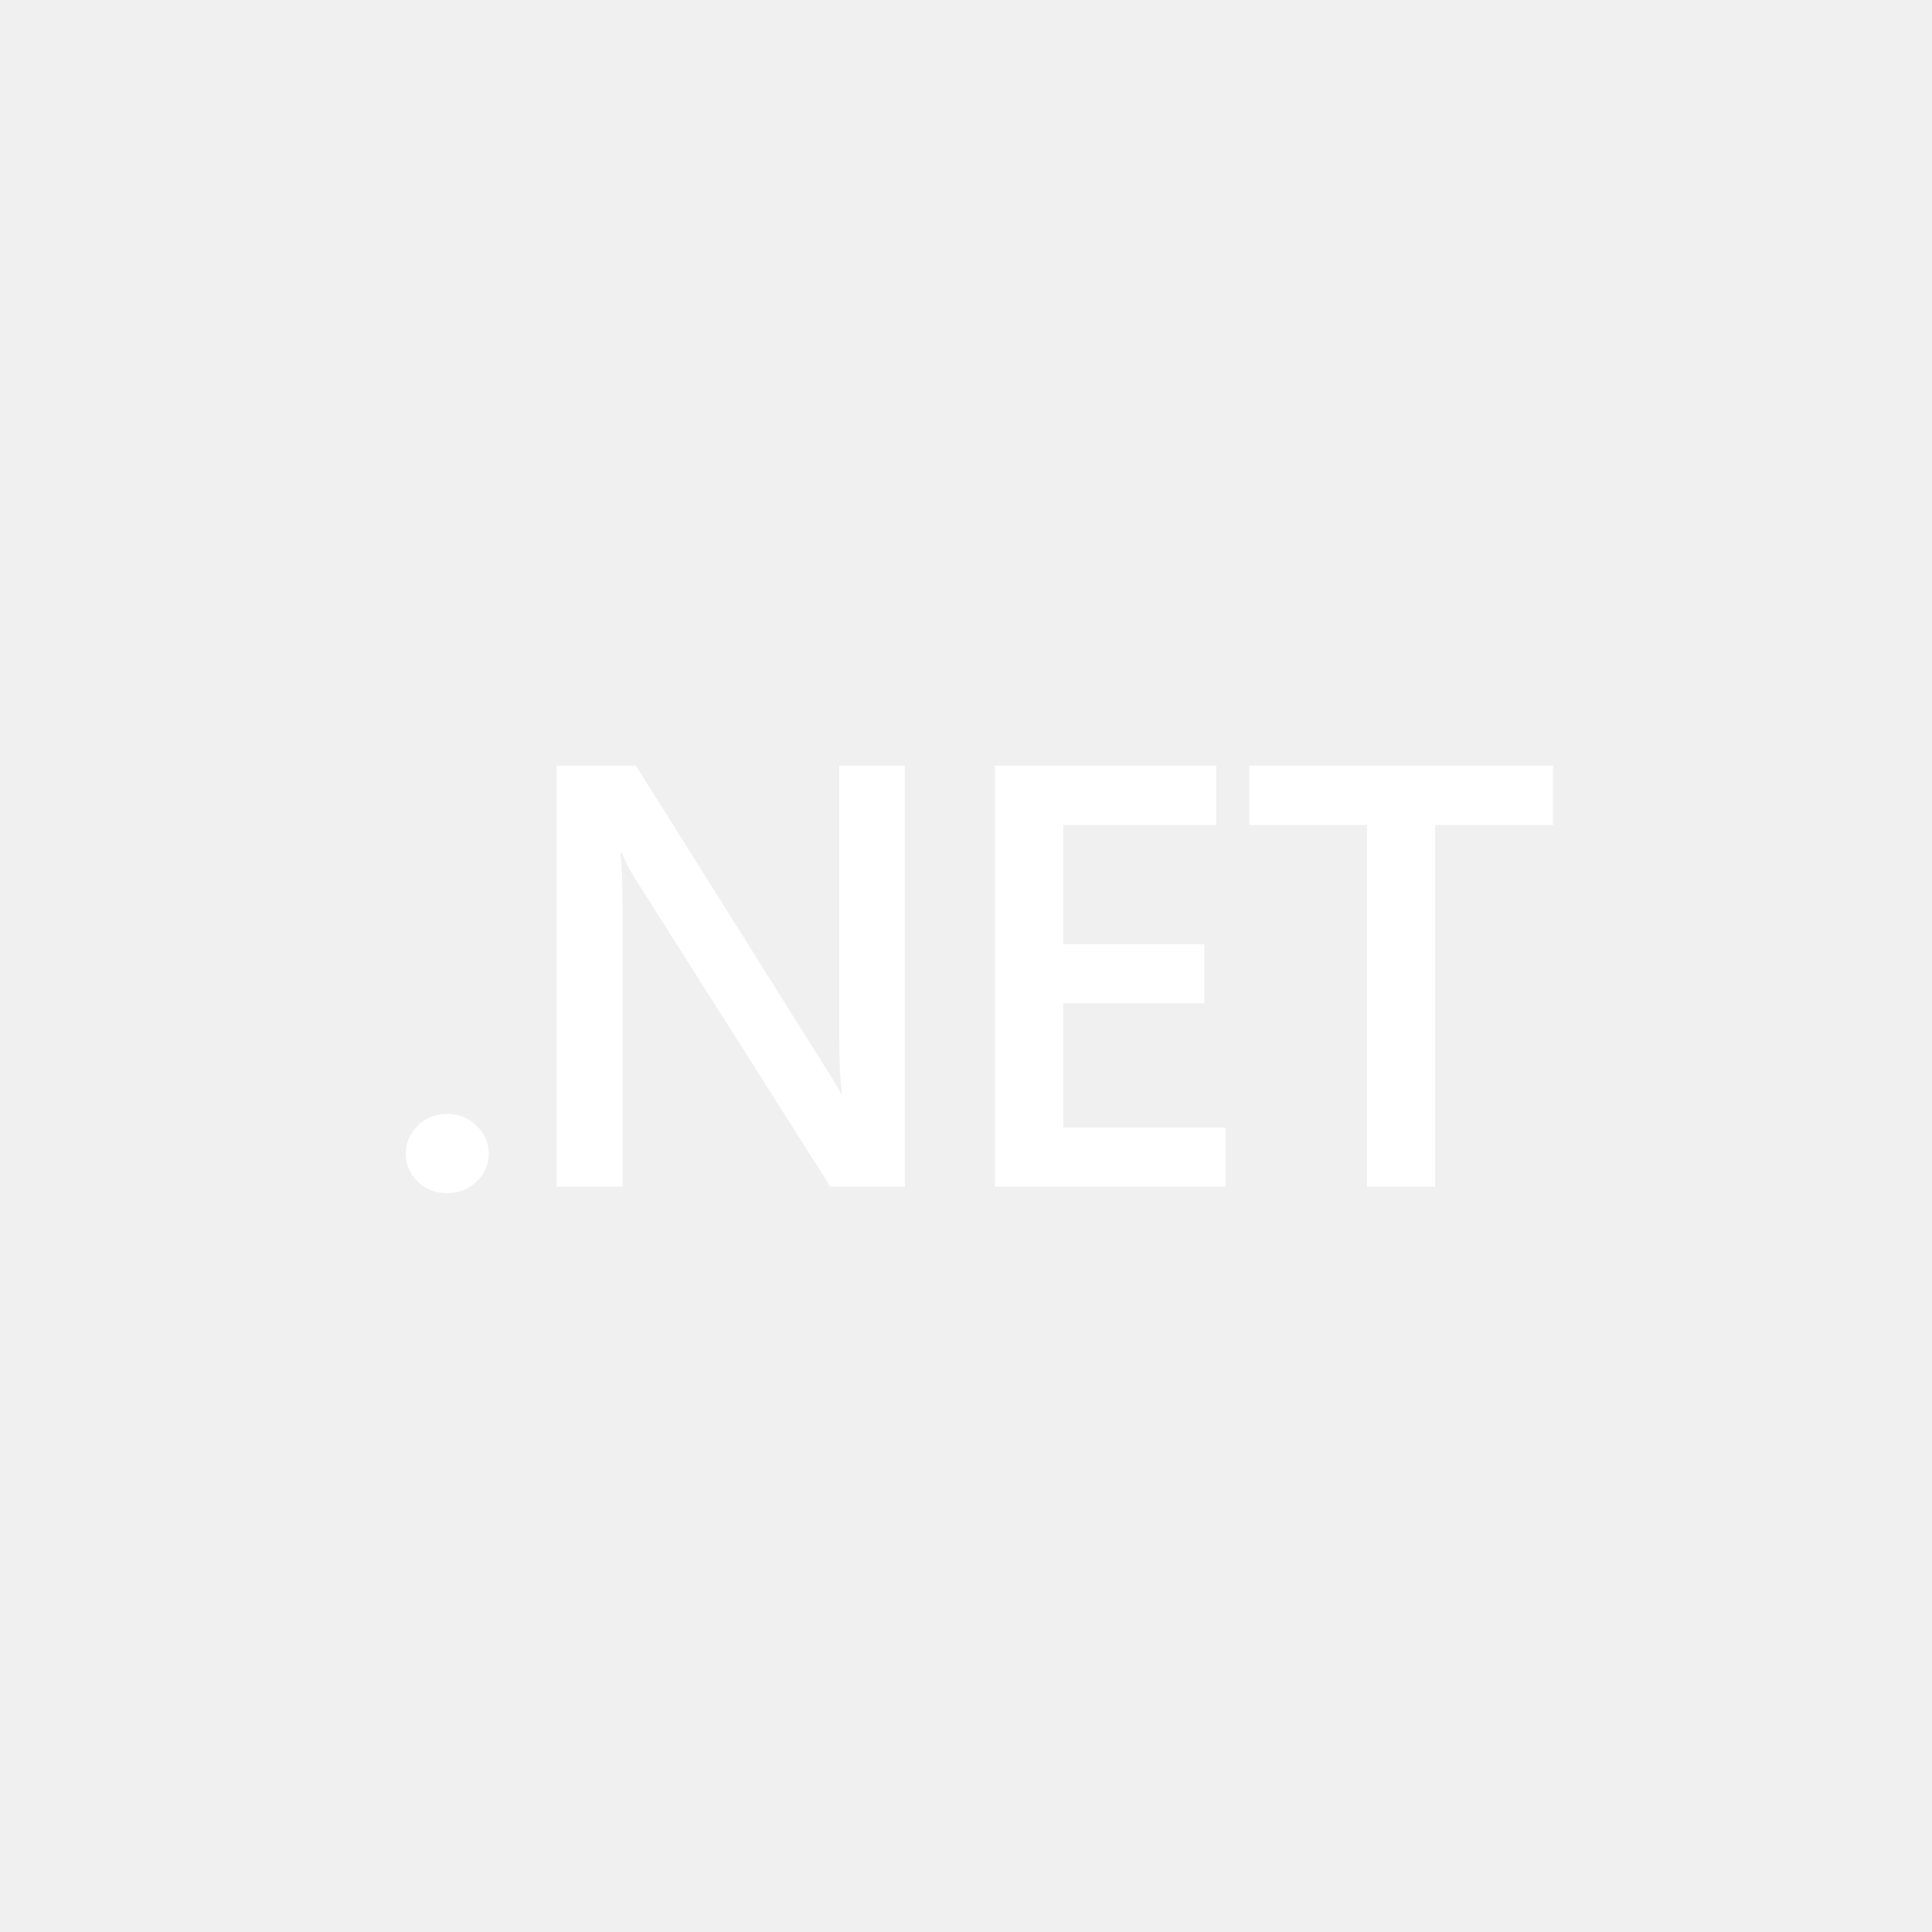
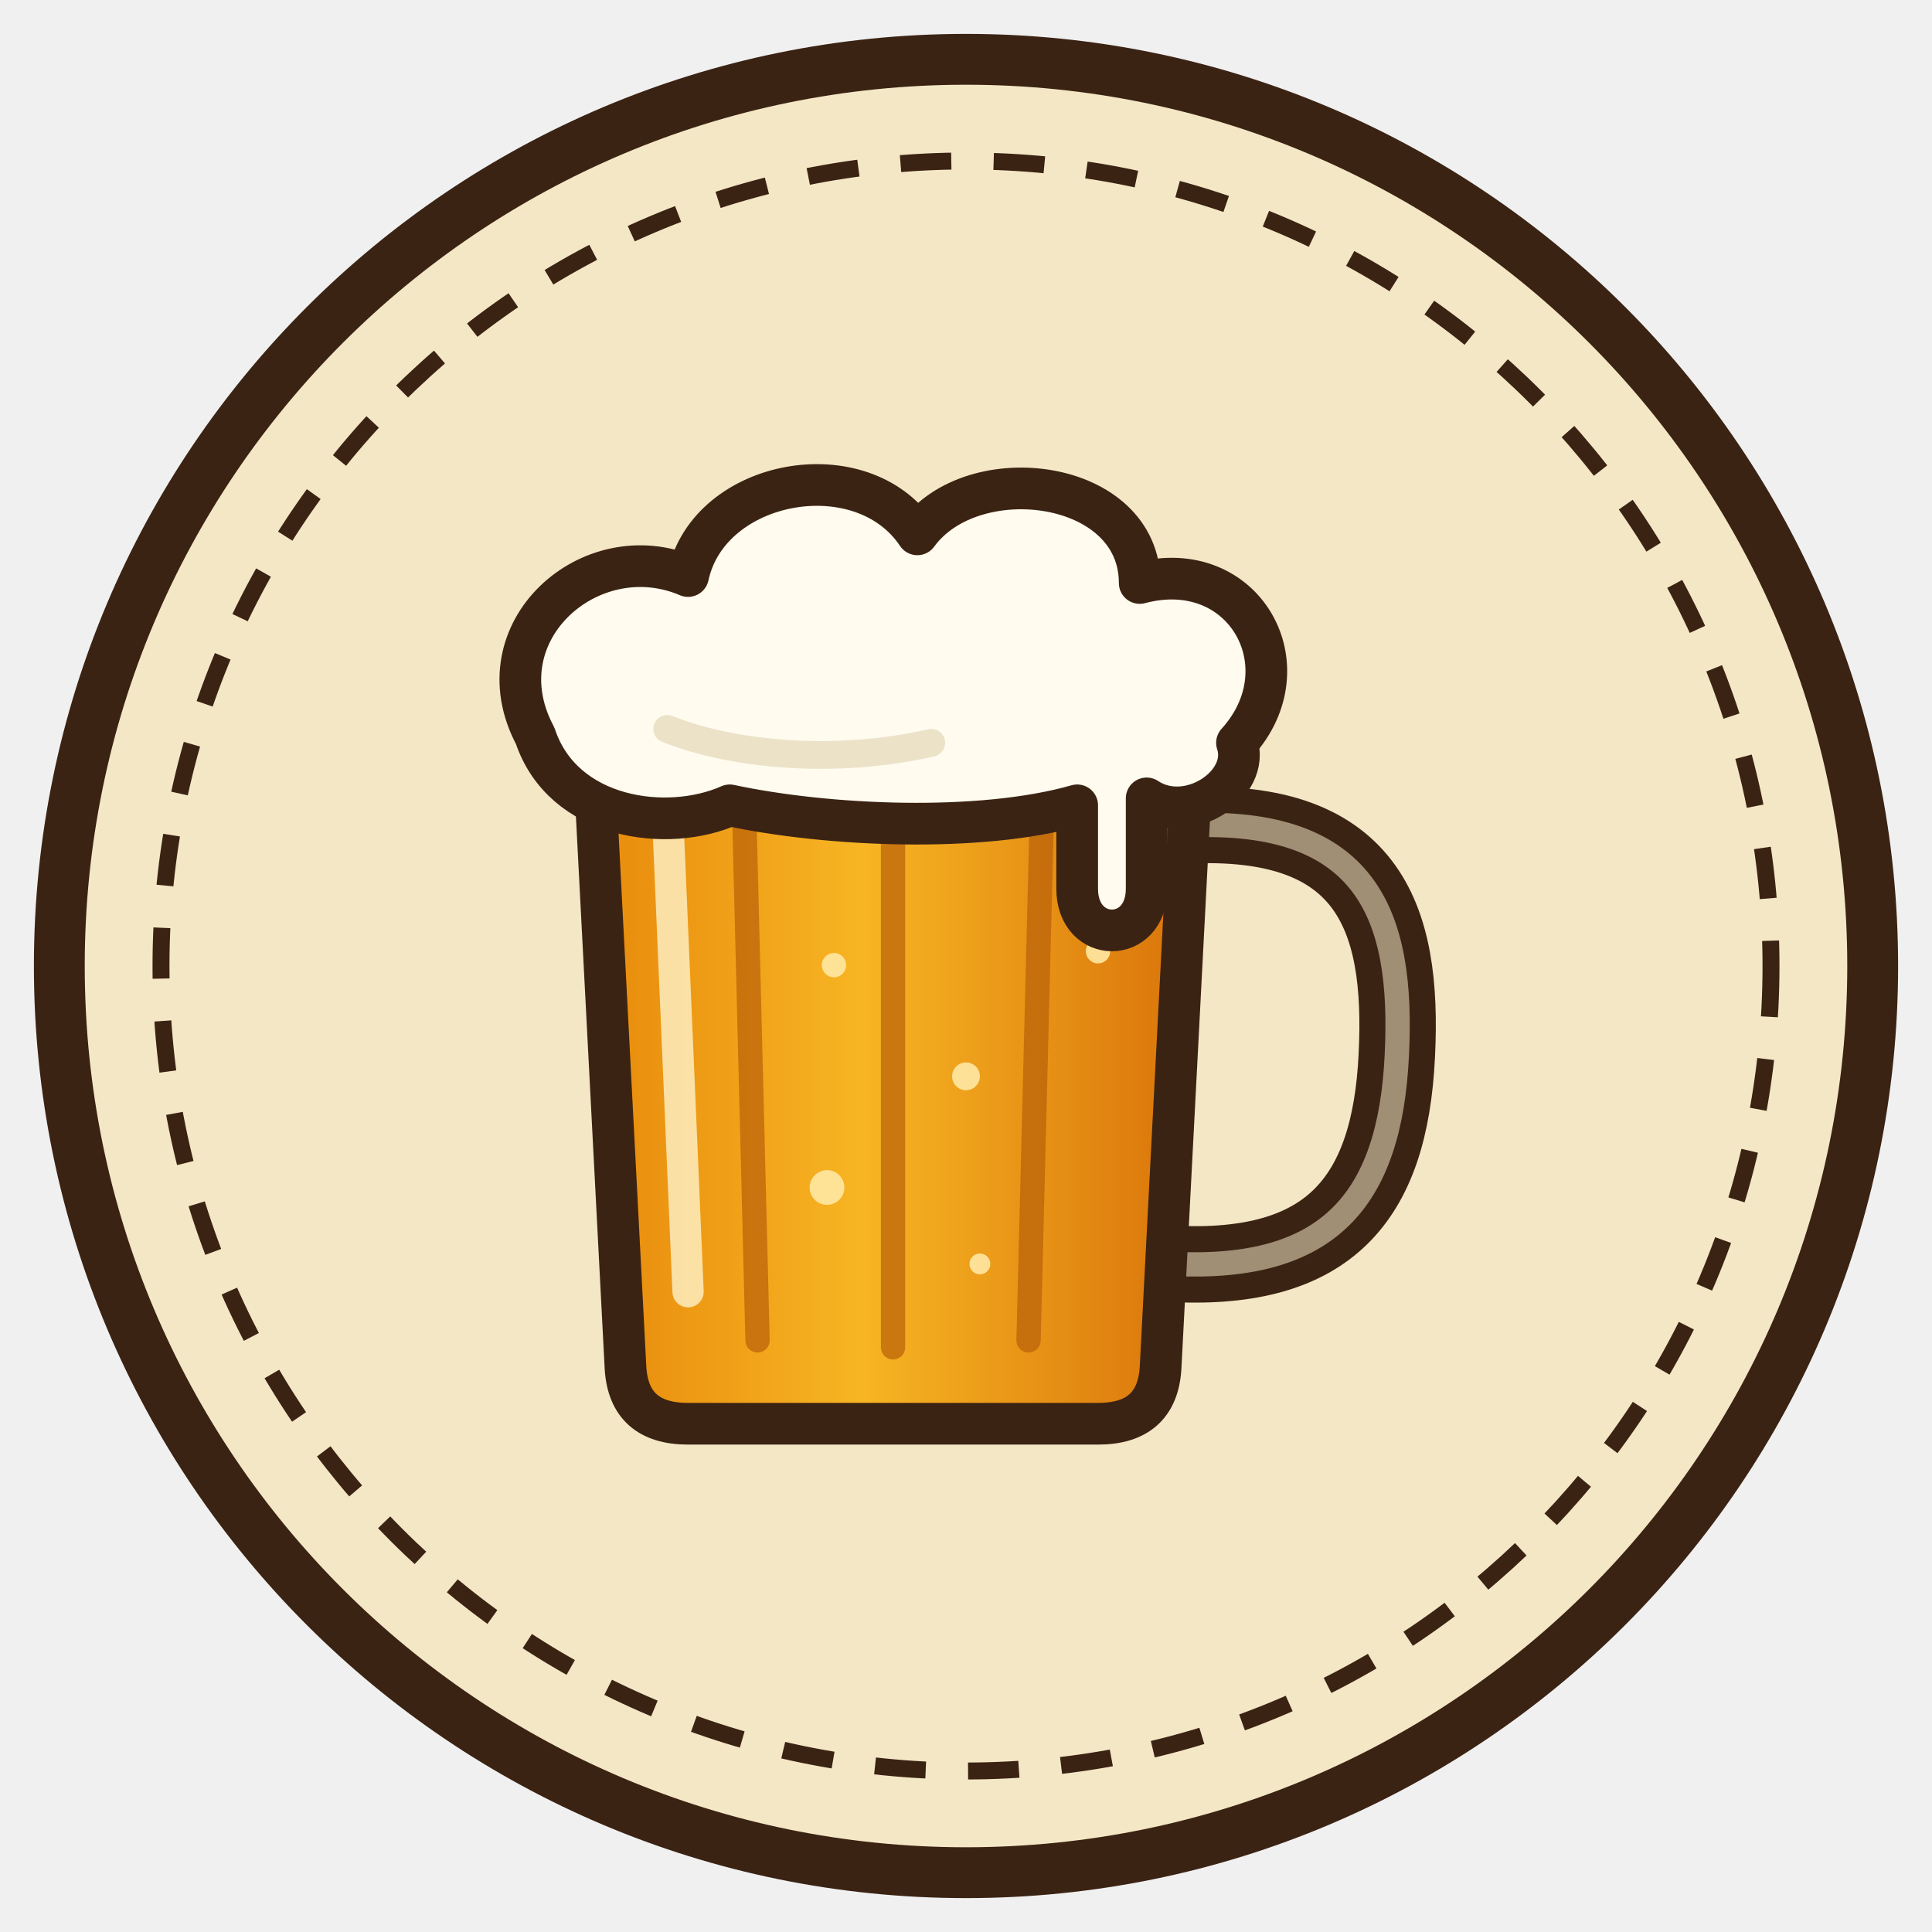
- <svg xmlns="http://www.w3.org/2000/svg" width="456" height="456" viewBox="0 0 456 456" version="1.1" xml:space="preserve" style="fill-rule:evenodd;clip-rule:evenodd;stroke-linejoin:round;stroke-miterlimit:2;">
-   <path d="m 105.5,281.609 c -2.703,0 -5.001,-0.9 -6.893,-2.702 -1.892,-1.848 -2.838,-4.042 -2.838,-6.582 0,-2.587 0.946,-4.804 2.838,-6.652 1.892,-1.848 4.19,-2.772 6.893,-2.772 2.748,0 5.068,0.924 6.96,2.772 1.937,1.848 2.906,4.064 2.906,6.652 0,2.54 -0.968,4.734 -2.906,6.582 -1.892,1.802 -4.212,2.702 -6.96,2.702 z" style="fill:#ffffff;fill-rule:nonzero;stroke-width:0.838" />
-   <path d="M 213.561,280.084 H 195.99 L 149.7,207.054 c -1.171,-1.848 -2.14,-3.765 -2.906,-5.751 h -0.406 c 0.361,2.125 0.541,6.675 0.541,13.65 v 65.132 h -15.543 v -99.36 h 18.719 l 44.737,71.298 c 1.892,2.957 3.109,4.989 3.649,6.098 h 0.27 c -0.45,-2.632 -0.676,-7.09 -0.676,-13.373 v -64.023 h 15.476 z" style="fill:#ffffff;fill-rule:nonzero;stroke-width:0.838" />
-   <path d="m 289.251,280.084 h -54.401 v -99.36 h 52.238 v 13.997 h -36.154 v 28.131 h 33.316 v 13.927 h -33.316 v 29.378 h 38.316 z" style="fill:#ffffff;fill-rule:nonzero;stroke-width:0.838" />
-   <path d="M 366.565,194.721 H 338.722 v 85.363 h -16.084 v -85.363 h -27.775 v -13.997 h 71.701 z" style="fill:#ffffff;fill-rule:nonzero;stroke-width:0.838" />
+ <svg xmlns="http://www.w3.org/2000/svg" width="456" height="456" viewBox="0 0 456 456">
+   <circle cx="228" cy="228" r="214" fill="#F4E7C5" stroke="#3B2314" stroke-width="12" />
+   <circle cx="228" cy="228" r="190" fill="none" stroke="#3B2314" stroke-width="4" stroke-dasharray="12 10" />
+   <g transform="translate(228 236) scale(0.82) translate(-236 -246)">
+     <defs>
+       <linearGradient id="beer" x1="0" y1="0" x2="1" y2="0">
+         <stop offset="0" stop-color="#E88A0C" />
+         <stop offset="0.45" stop-color="#F7B523" />
+         <stop offset="1" stop-color="#D9730A" />
+       </linearGradient>
+     </defs>
+     <g stroke="#3B2314" stroke-linejoin="round" stroke-linecap="round">
+       <path d="M296 196 C 352 192, 362 222, 360 262 C 358 304, 340 324, 296 322" fill="none" stroke-width="22" />
+       <path d="M296 196 C 352 192, 362 222, 360 262 C 358 304, 340 324, 296 322" fill="none" stroke="#F3E6C4" stroke-width="7" opacity="0.55" />
+       <path d="M128 160 L 302 160 L 292 352 Q 291 368 274 368 L 156 368 Q 139 368 138 352 Z" fill="url(#beer)" stroke-width="12" />
+       <path d="M172 186 L 176 344" stroke="#B85F08" stroke-width="7" opacity="0.7" fill="none" />
+       <path d="M215 186 L 215 346" stroke="#B85F08" stroke-width="7" opacity="0.7" fill="none" />
+       <path d="M258 186 L 254 344" stroke="#B85F08" stroke-width="7" opacity="0.7" fill="none" />
+       <path d="M150 190 L 156 330" stroke="#FFF3C9" stroke-width="9" opacity="0.8" fill="none" />
+       <g fill="#FFE8A3" stroke="none" opacity="0.9">
+         <circle cx="196" cy="300" r="5" />
+         <circle cx="236" cy="268" r="4" />
+         <circle cx="198" cy="236" r="3.5" />
+         <circle cx="240" cy="322" r="3" />
+         <circle cx="274" cy="232" r="3.5" />
+       </g>
+       <path d="M112 170              C 96 140, 128 112, 156 124              C 162 96, 206 88, 222 112              C 238 90, 286 96, 286 126              C 316 118, 334 150, 314 172              C 318 184, 300 196, 288 188              L 288 214 C 288 230, 268 230, 268 214 L 268 190              C 240 198, 196 196, 168 190              C 150 198, 120 194, 112 170 Z" fill="#FFFBEF" stroke-width="12" />
+       <path d="M150 168 C 170 176, 200 178, 226 172" stroke="#E9DFC4" stroke-width="8" fill="none" opacity="0.9" />
+     </g>
+   </g>
</svg>
